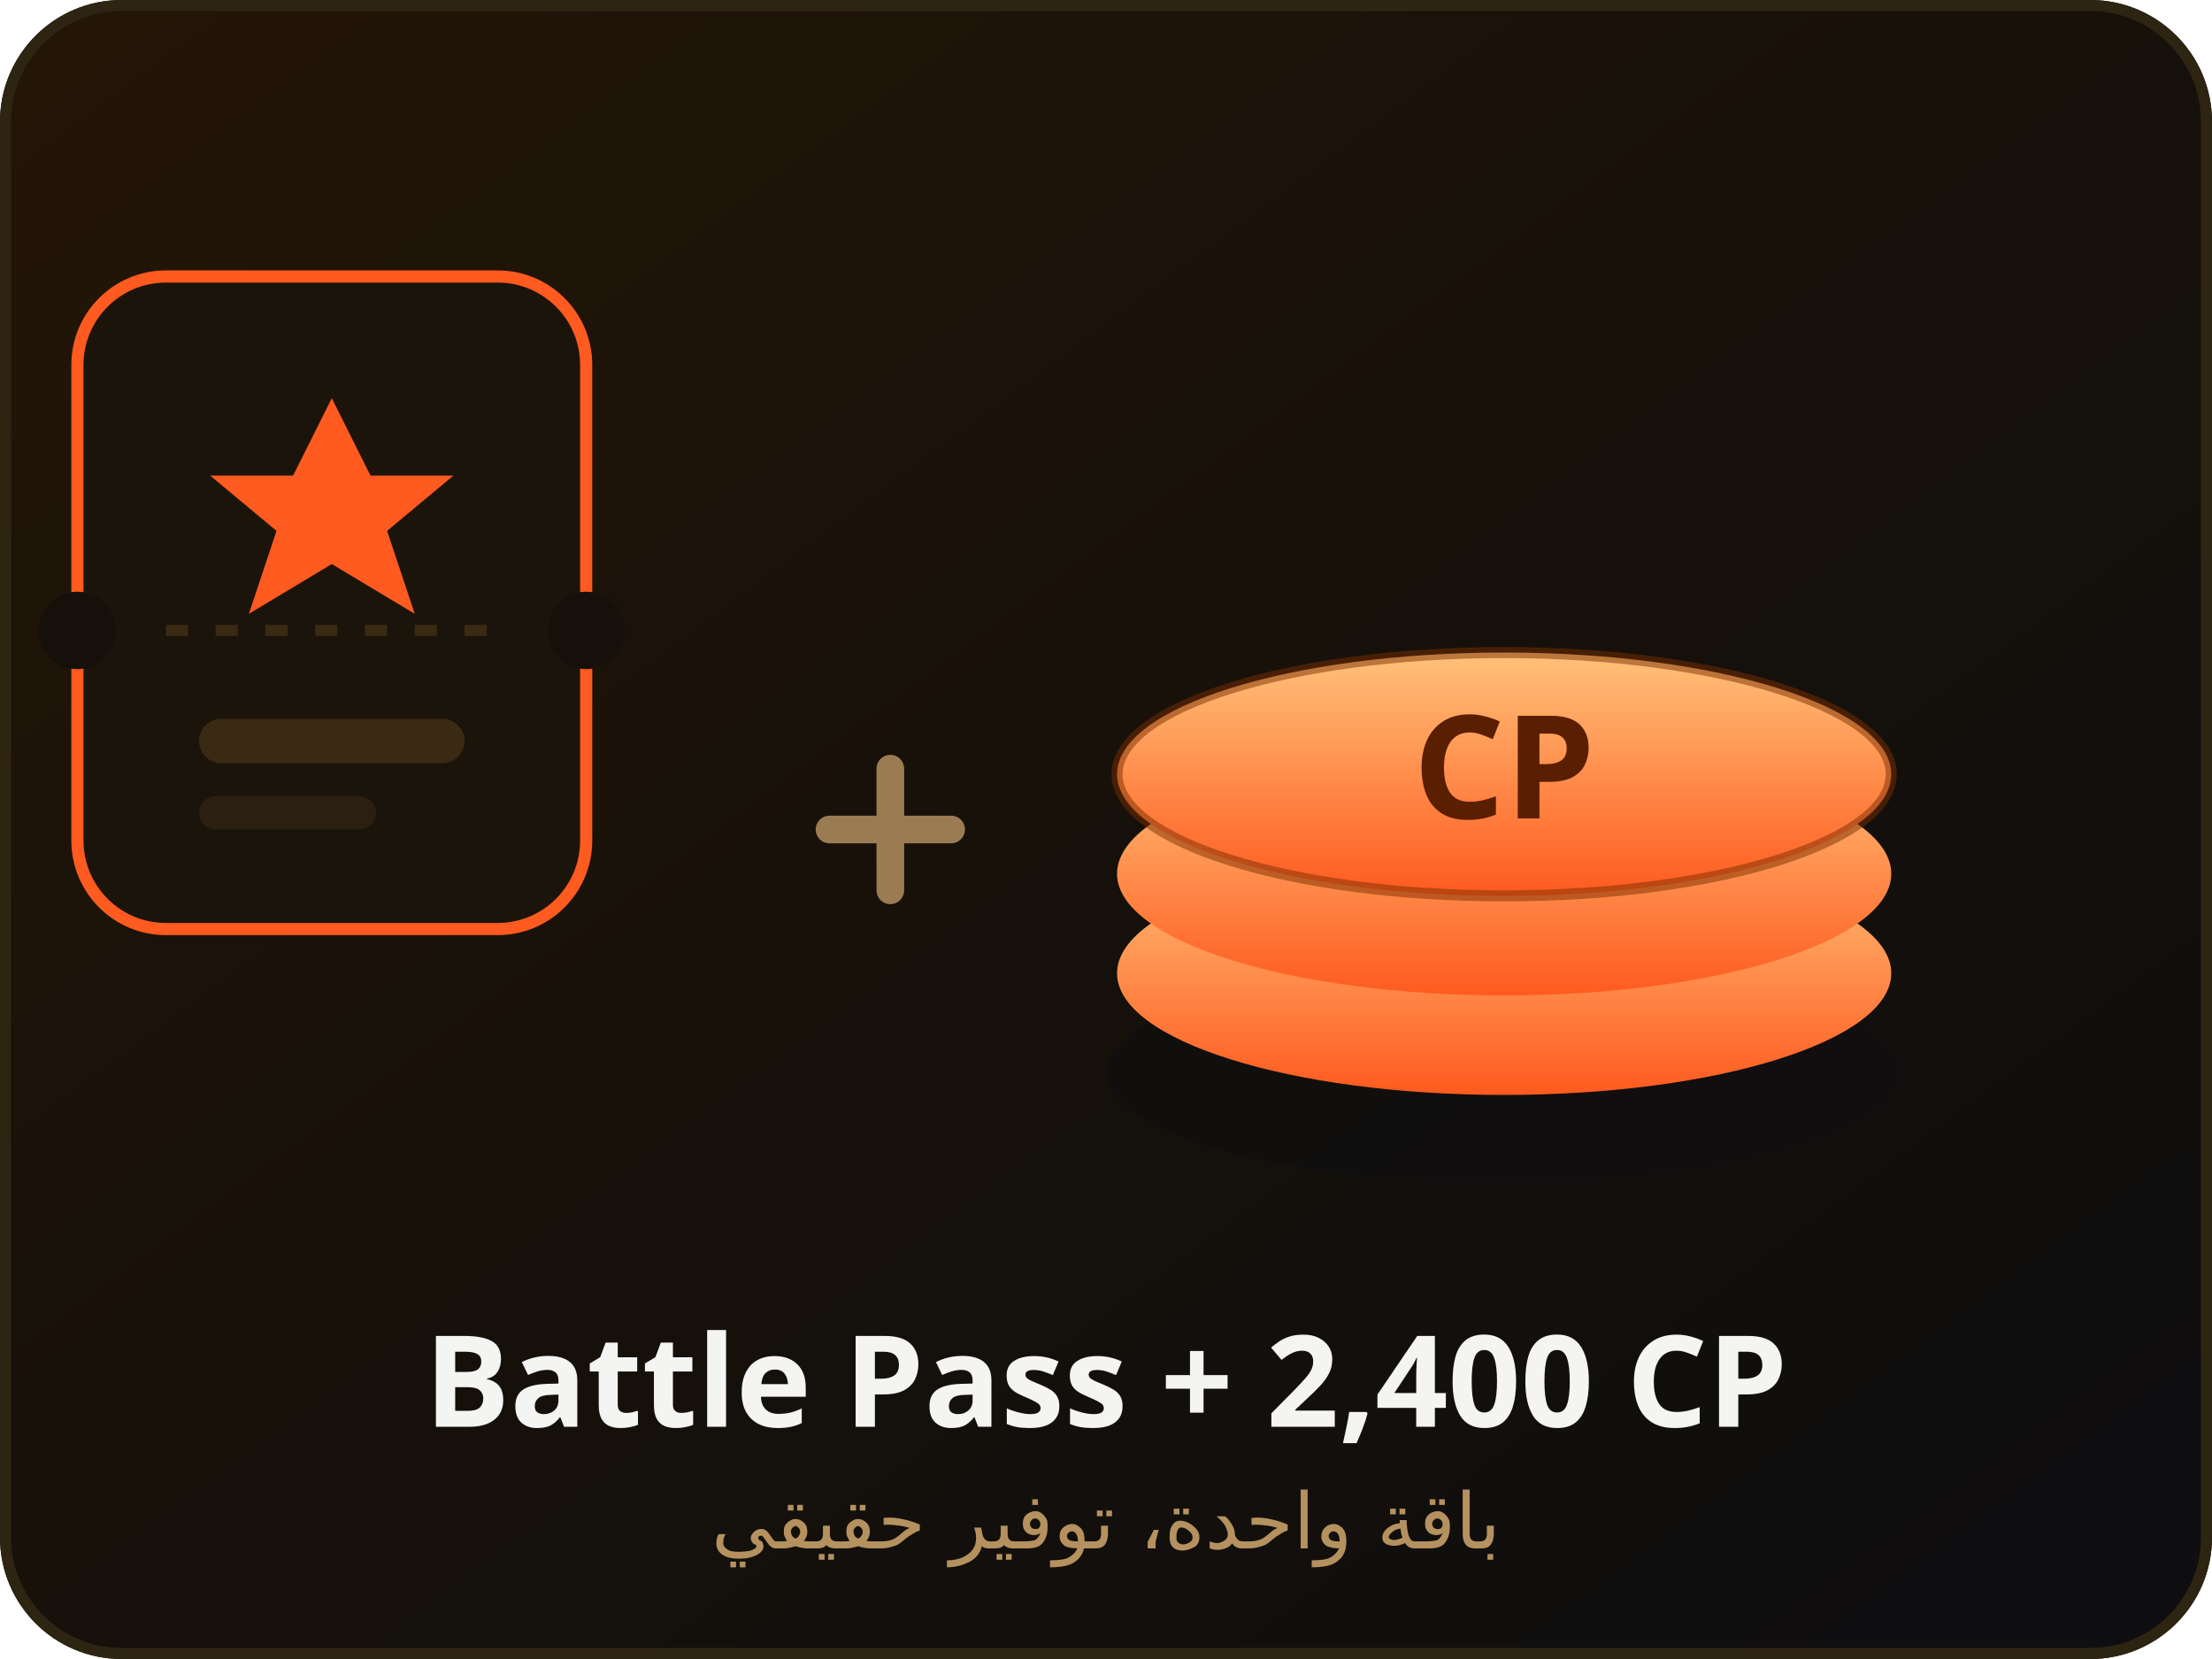
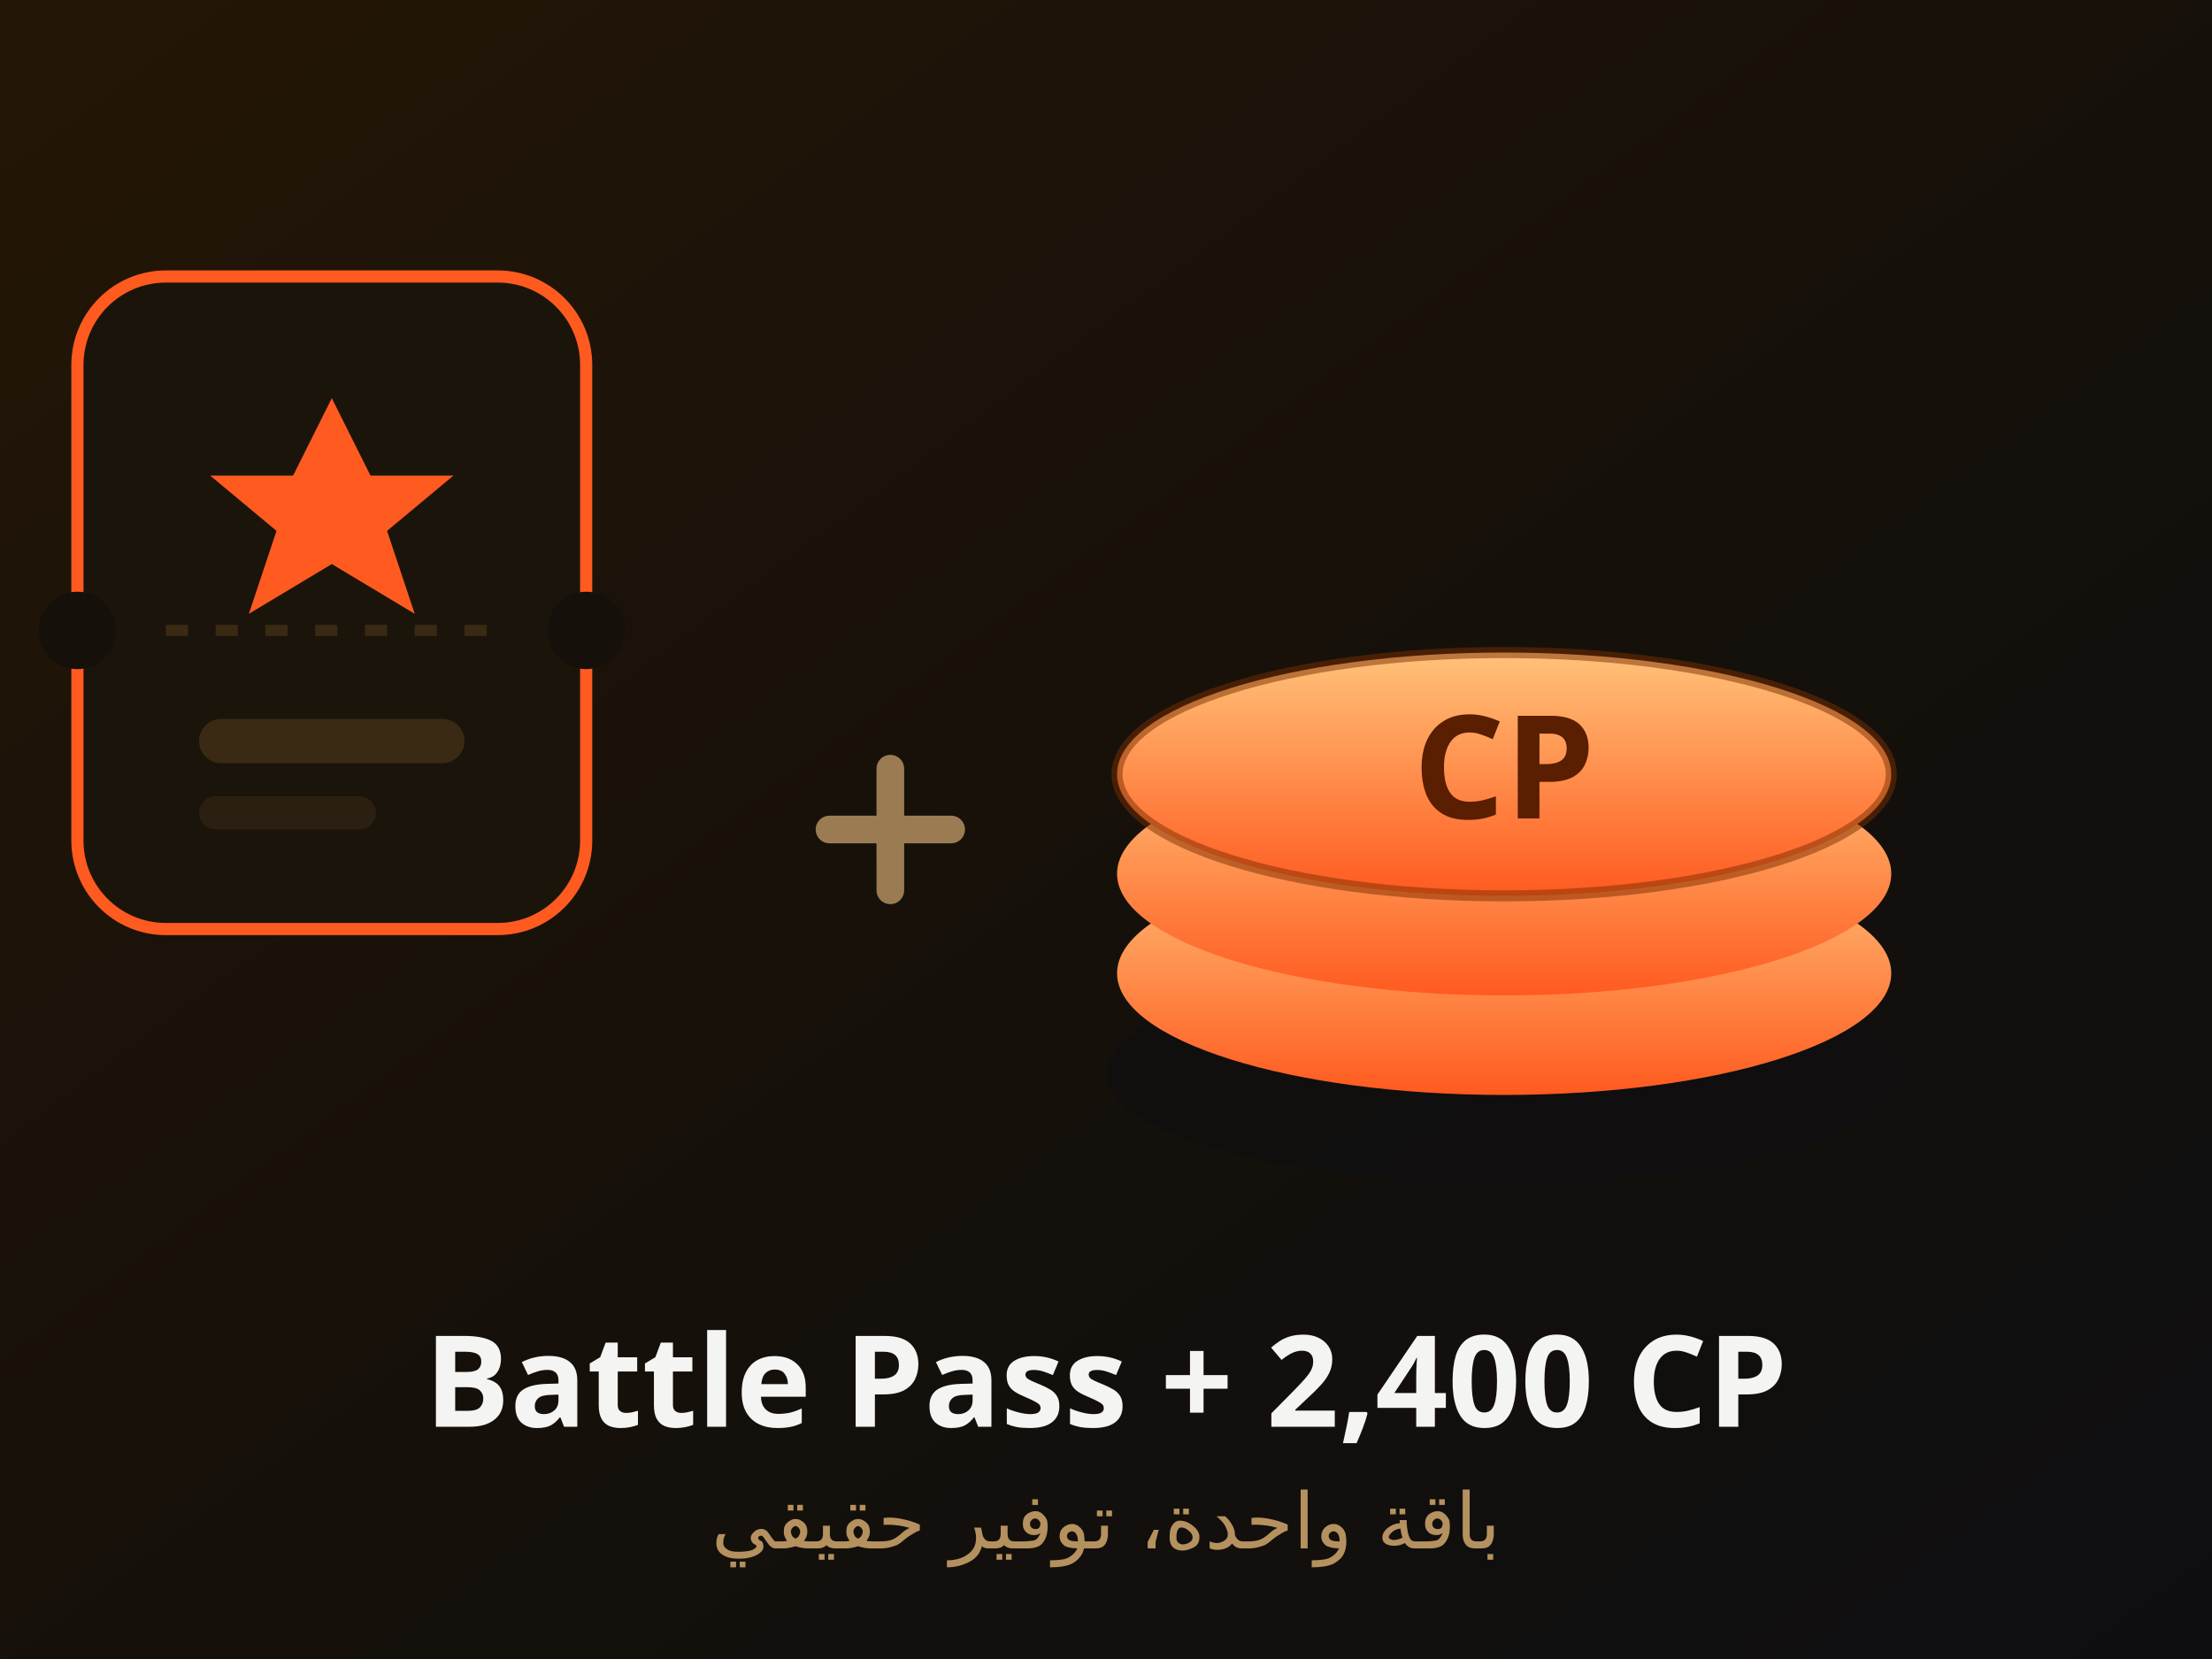
<svg xmlns="http://www.w3.org/2000/svg" viewBox="0 0 400 300" role="img" aria-label="Battle Pass مع 2,400 CP">
  <defs>
    <linearGradient id="bavComboBg" x1="0" y1="0" x2="1" y2="1">
      <stop offset="0" stop-color="#241607" />
      <stop offset="0.55" stop-color="#15100A" />
      <stop offset="1" stop-color="#0E0E11" />
    </linearGradient>
    <linearGradient id="bavComboCoin" x1="0" y1="0" x2="0" y2="1">
      <stop offset="0" stop-color="#FFC27A" />
      <stop offset="1" stop-color="#FF5A1F" />
    </linearGradient>
  </defs>
-   <rect width="400" height="300" rx="22" fill="url(#bavComboBg)" />
-   <rect x="1" y="1" width="398" height="298" rx="21" fill="none" stroke="#2E2412" stroke-width="2" />
+   <rect width="400" height="300" fill="url(#bavComboBg)" />
  <g transform="translate(60,96)">
    <rect x="-46" y="-46" width="92" height="118" rx="16" fill="#1B140B" stroke="#FF5A1F" stroke-width="2.2" />
    <circle cx="-46" cy="18" r="7" fill="#15100A" />
    <circle cx="46" cy="18" r="7" fill="#15100A" />
    <line x1="-30" y1="18" x2="30" y2="18" stroke="#3A2A14" stroke-width="2" stroke-dasharray="4 5" />
    <path d="M0 -24l7 14h15l-12 10 5 15-15-9-15 9 5-15-12-10h15z" fill="#FF5A1F" />
    <rect x="-24" y="34" width="48" height="8" rx="4" fill="#3A2A14" />
    <rect x="-24" y="48" width="32" height="6" rx="3" fill="#2A1F10" />
  </g>
  <g stroke="#9B7B52" stroke-width="5" stroke-linecap="round">
    <line x1="150" y1="150" x2="172" y2="150" />
    <line x1="161" y1="139" x2="161" y2="161" />
  </g>
  <g transform="translate(272,150)">
    <ellipse cx="0" cy="44" rx="72" ry="20" fill="#0E0E11" opacity=".5" />
    <ellipse cx="0" cy="26" rx="70" ry="22" fill="url(#bavComboCoin)" />
    <ellipse cx="0" cy="8" rx="70" ry="22" fill="url(#bavComboCoin)" />
    <ellipse cx="0" cy="-10" rx="70" ry="22" fill="url(#bavComboCoin)" />
    <ellipse cx="0" cy="-10" rx="70" ry="22" fill="none" stroke="#7A2E00" stroke-width="2" opacity=".5" />
    <text x="0" y="-2" fill="#5A1E00" font-size="26" font-weight="700" text-anchor="middle" font-family="sans-serif">CP</text>
  </g>
  <text x="200" y="258" fill="#F4F4F2" font-size="23" font-weight="700" text-anchor="middle" font-family="sans-serif">Battle Pass + 2,400 CP</text>
  <text x="200" y="280" fill="#B4915E" font-size="14" text-anchor="middle" font-family="sans-serif">باقة واحدة، توفير حقيقي</text>
</svg>
